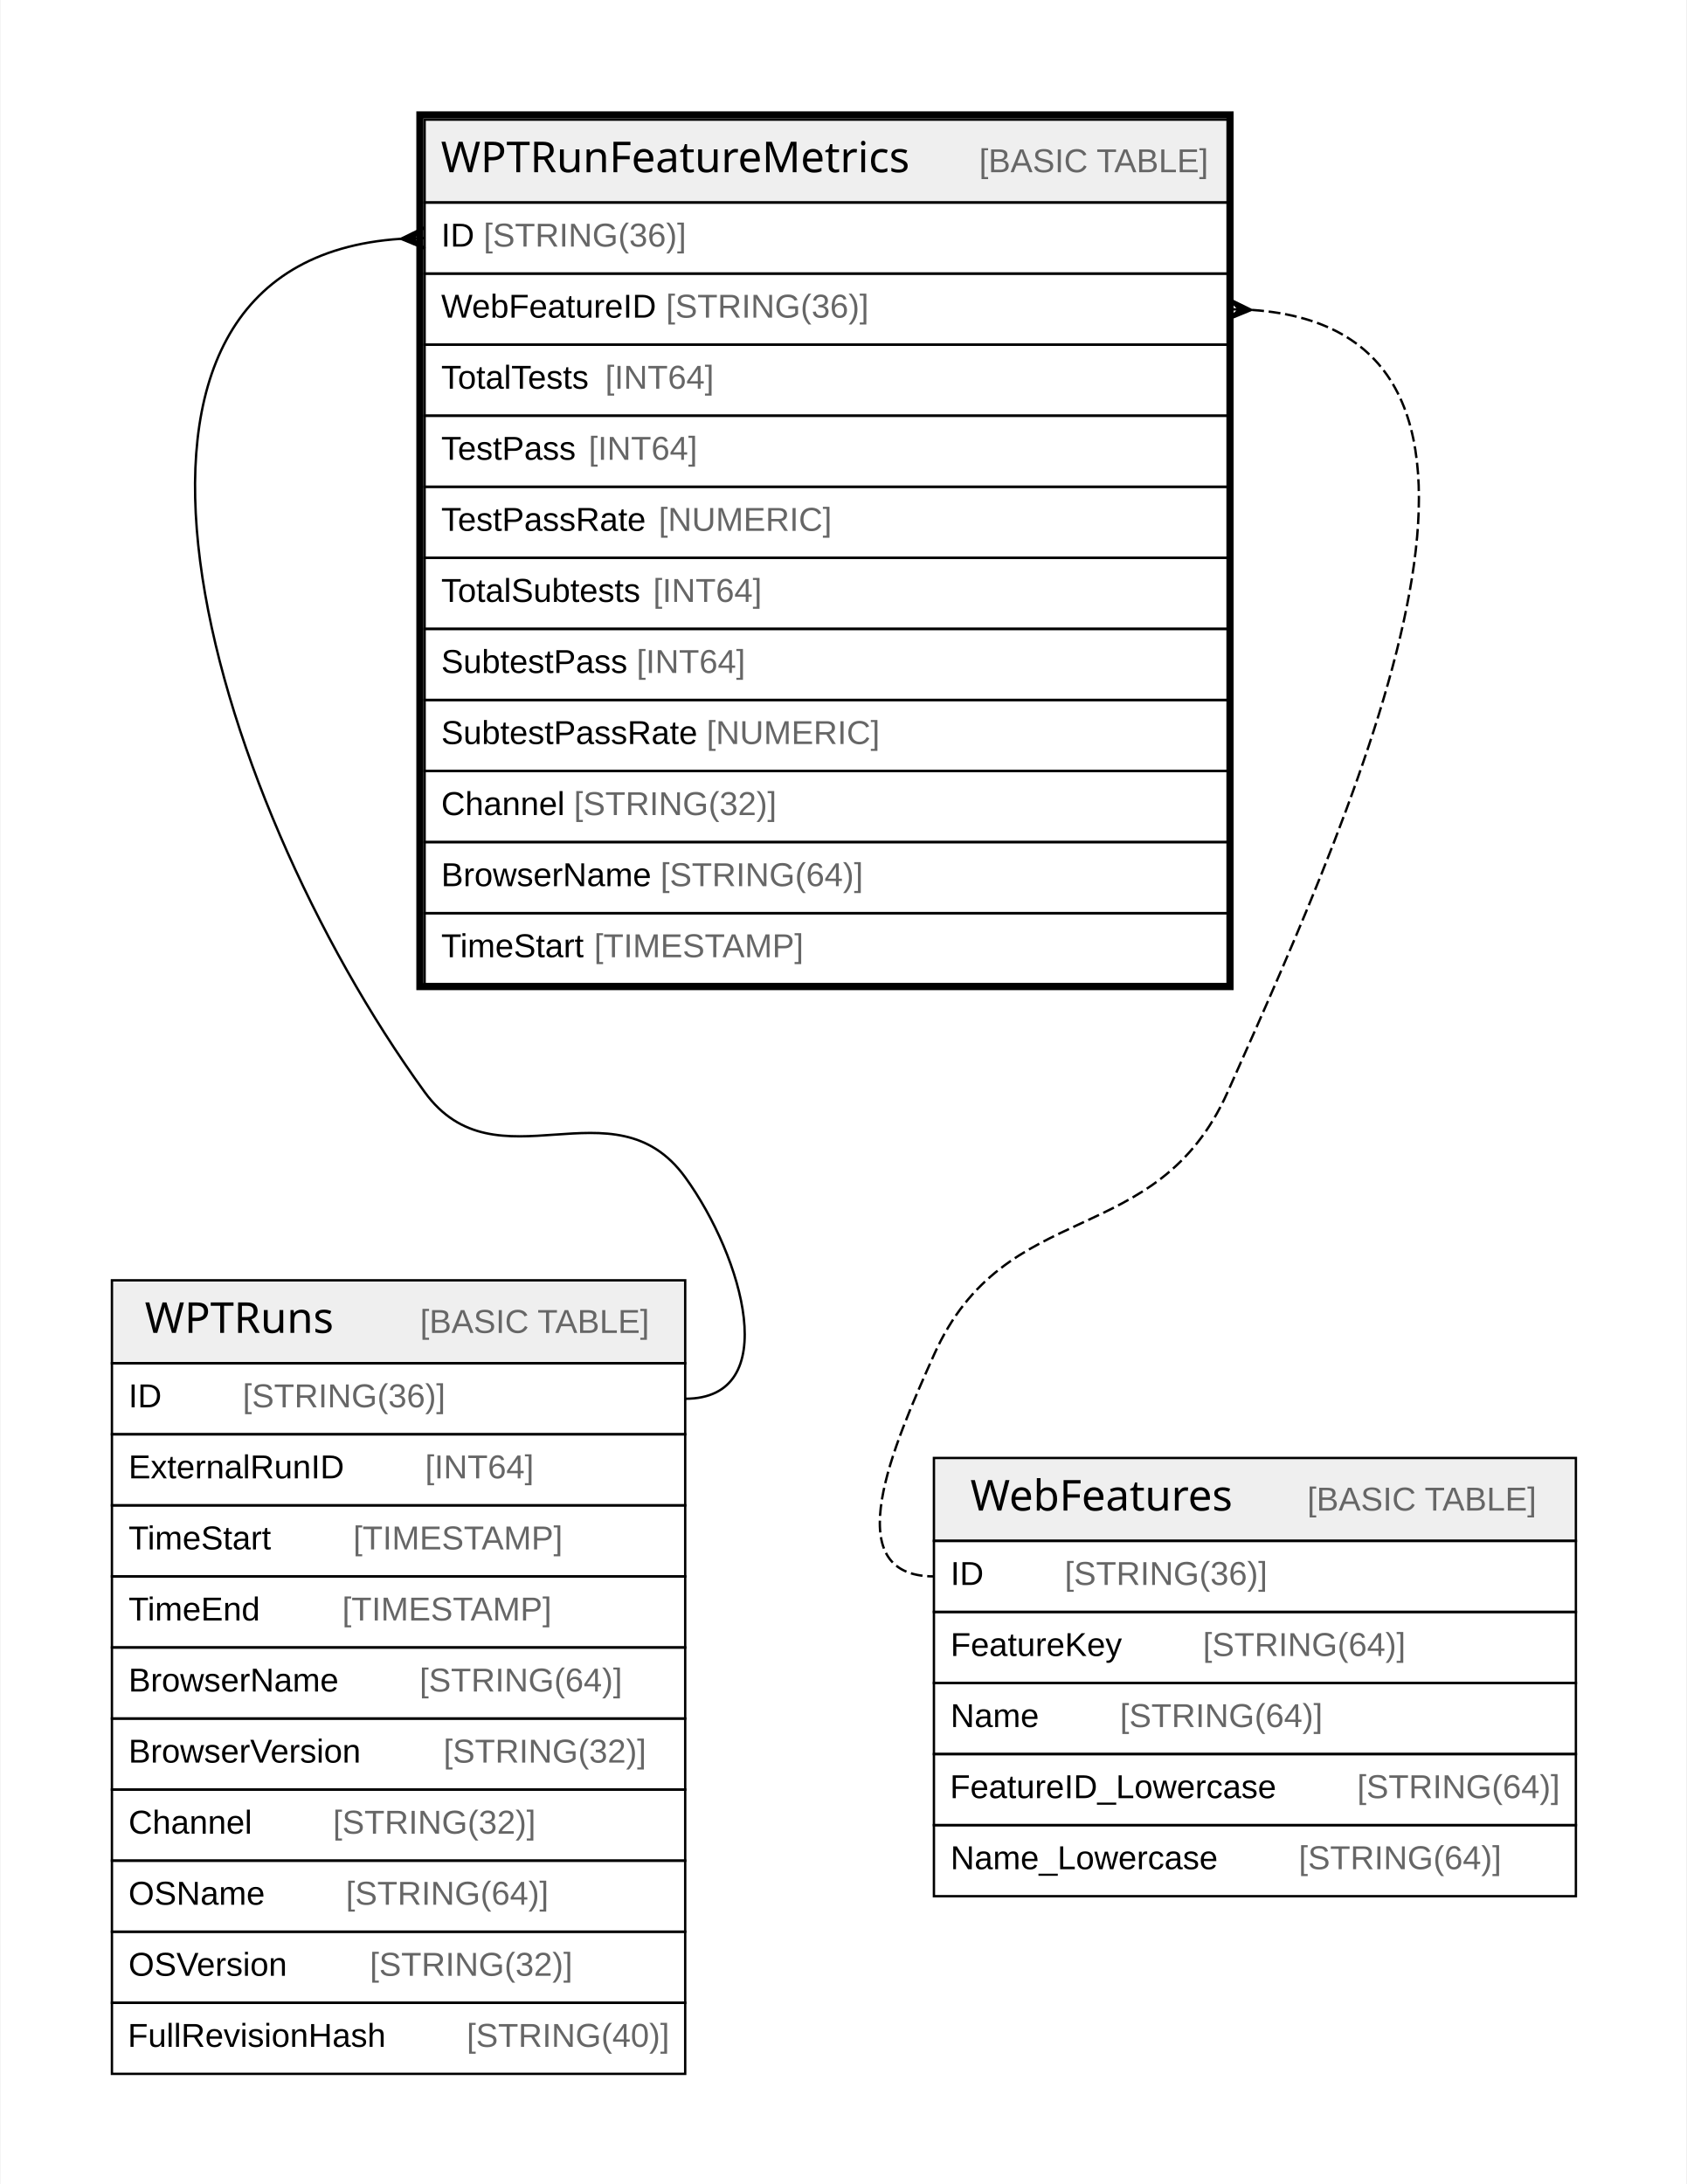
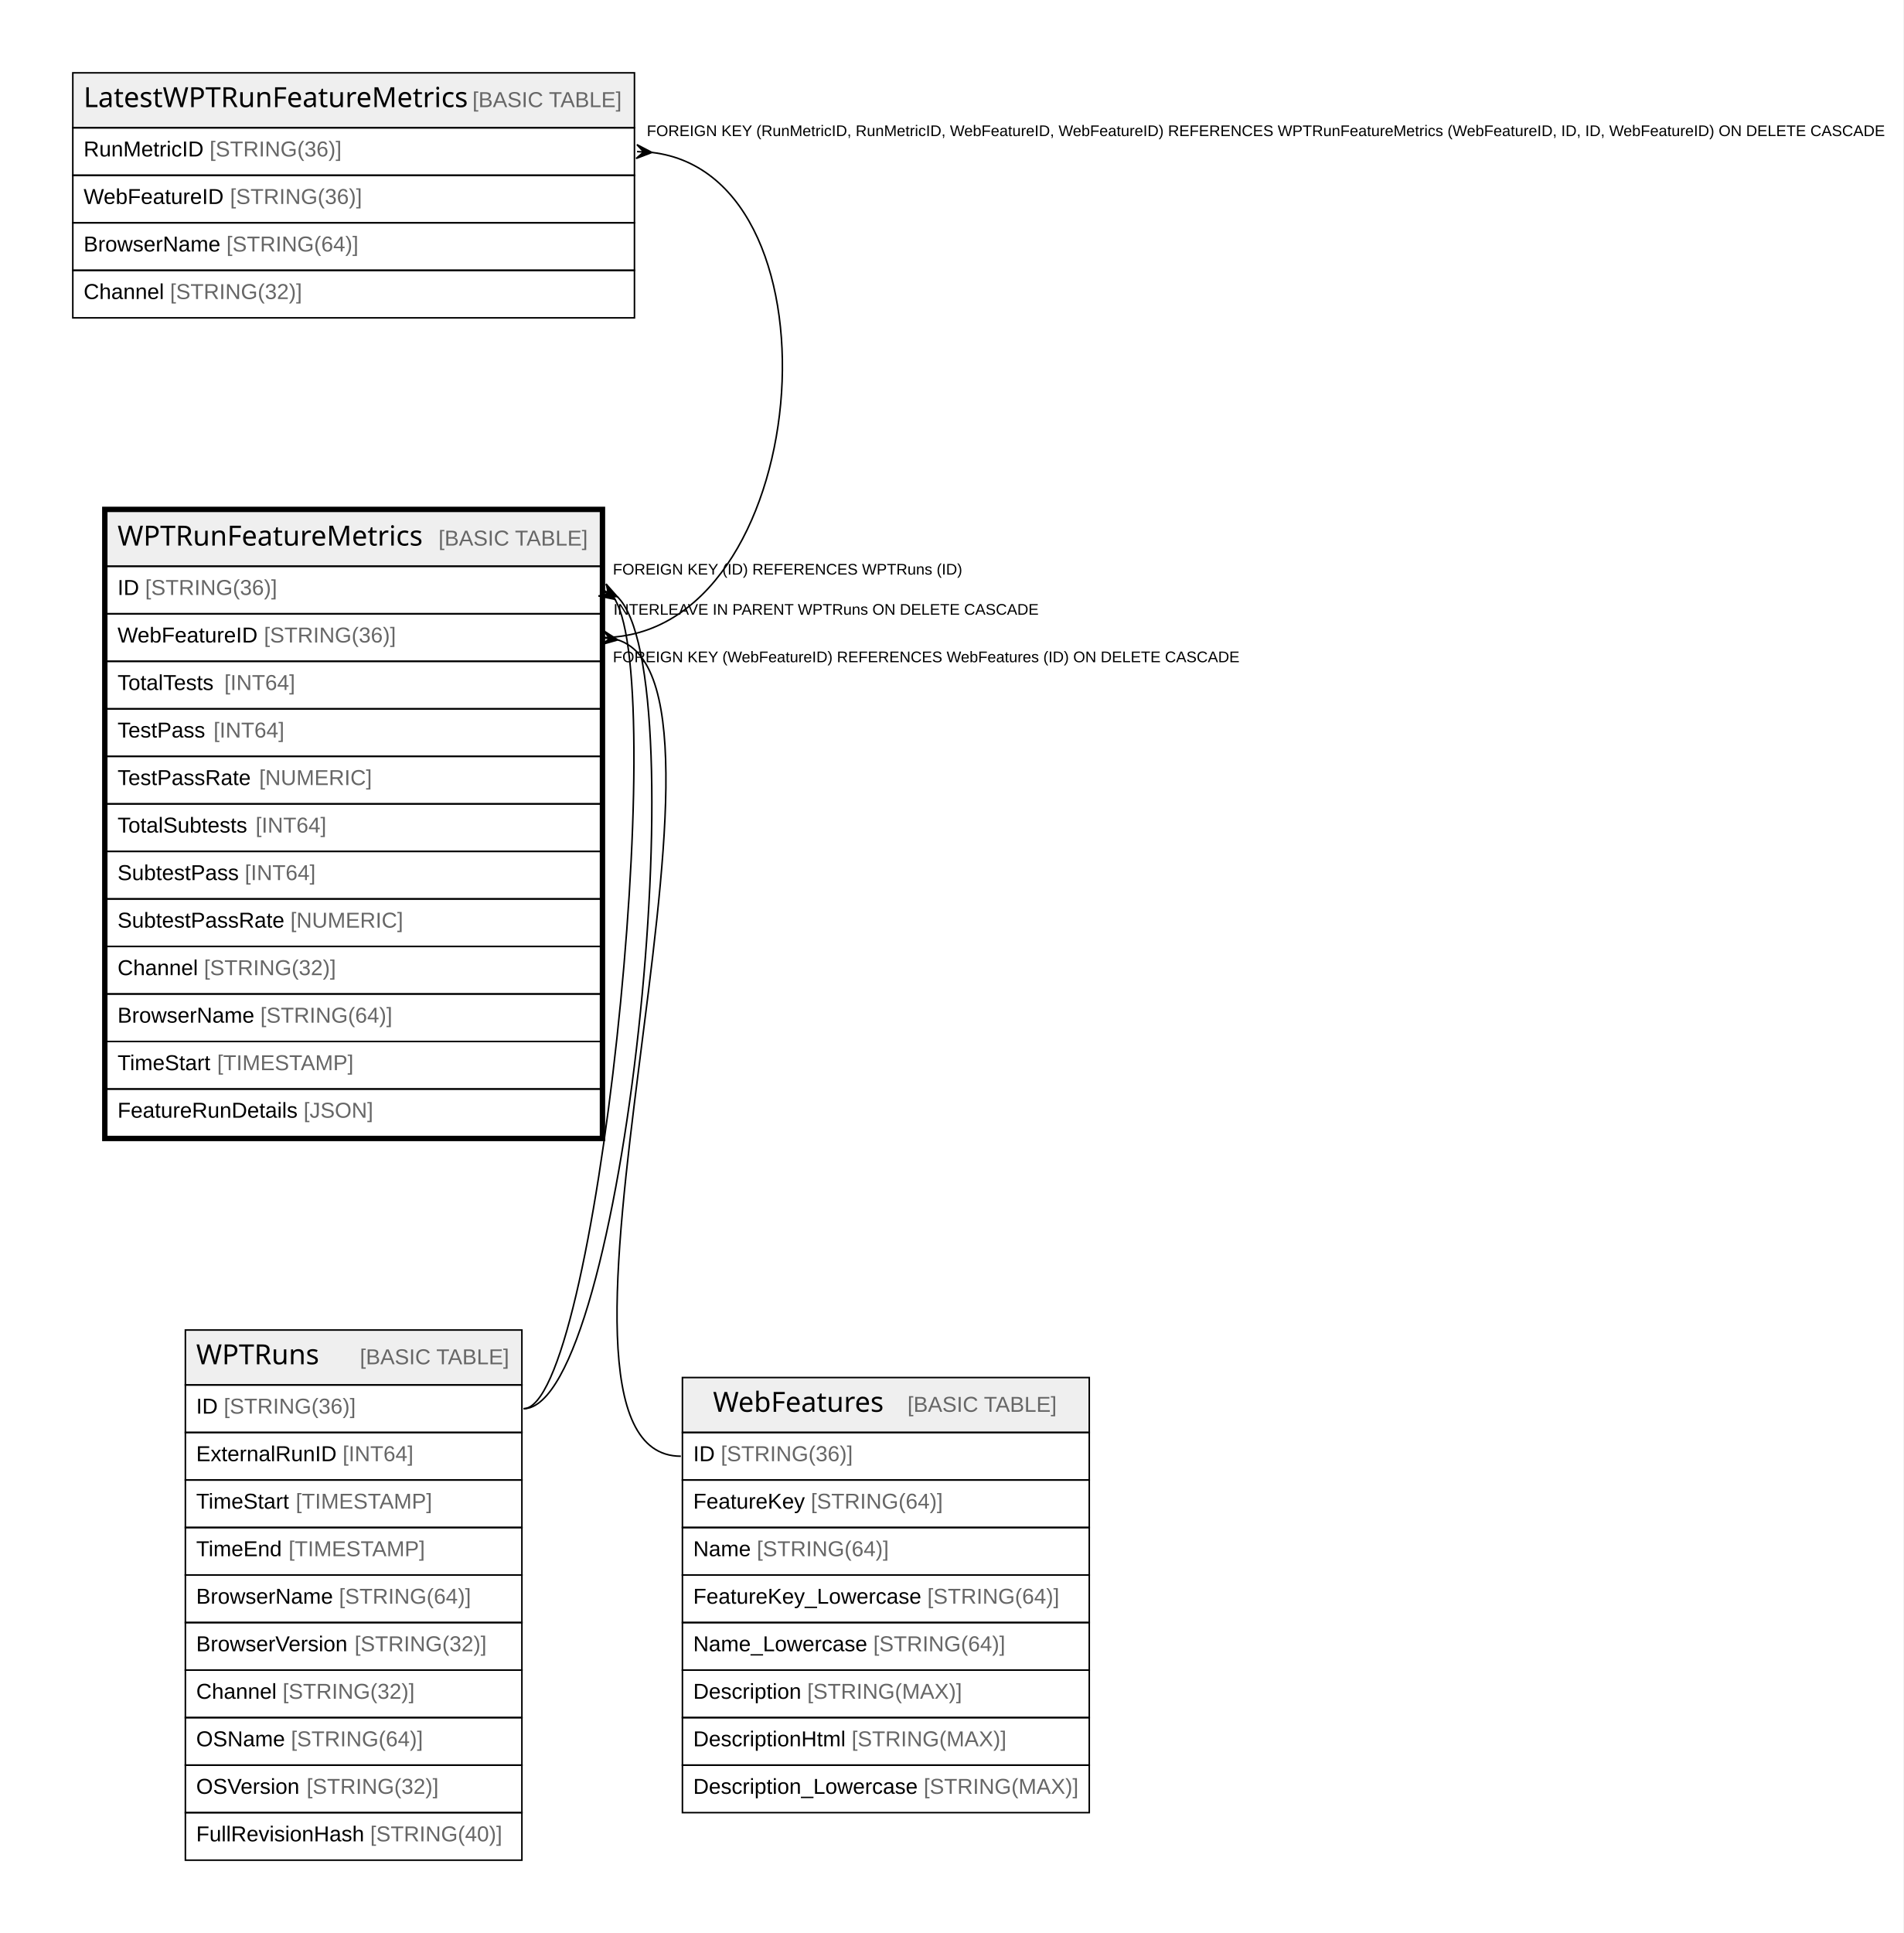
- <svg xmlns="http://www.w3.org/2000/svg" width="712pt" height="922pt" viewBox="0.00 0.00 711.50 922.00">
-   <g id="graph0" class="graph" transform="scale(1 1) rotate(0) translate(4 918)">
-     <polygon fill="#ffffff" stroke="transparent" points="-4,4 -4,-918 707.5,-918 707.5,4 -4,4" />
+ <svg xmlns="http://www.w3.org/2000/svg" width="1234pt" height="1253pt" viewBox="0.00 0.00 1233.81 1252.80">
+   <g id="graph0" class="graph" transform="scale(1 1) rotate(0) translate(4 1248.8)">
+     <polygon fill="white" stroke="none" points="-4,4 -4,-1248.8 1229.81,-1248.8 1229.81,4 -4,4" />
    <g id="node1" class="node">
-       <polygon fill="#efefef" stroke="transparent" points="175,-832.5 175,-867.5 514,-867.5 514,-832.5 175,-832.5" />
-       <polygon fill="none" stroke="#000000" points="175,-832.5 175,-867.5 514,-867.5 514,-832.5 175,-832.5" />
-       <text text-anchor="start" x="181.886" y="-845.3" font-family="Arial Bold" font-size="18.00" fill="#000000">WPTRunFeatureMetrics</text>
-       <text text-anchor="start" x="374.885" y="-845.3" font-family="Arial" font-size="14.00" fill="#000000">    </text>
-       <text text-anchor="start" x="409.09" y="-845.3" font-family="Arial" font-size="14.00" fill="#666666">[BASIC TABLE]</text>
-       <polygon fill="none" stroke="#000000" points="175,-802.5 175,-832.5 514,-832.5 514,-802.5 175,-802.5" />
-       <text text-anchor="start" x="182" y="-813.9" font-family="Arial" font-size="14.00" fill="#000000">ID </text>
-       <text text-anchor="start" x="199.888" y="-813.9" font-family="Arial" font-size="14.00" fill="#666666">[STRING(36)]</text>
-       <polygon fill="none" stroke="#000000" points="175,-772.5 175,-802.5 514,-802.5 514,-772.5 175,-772.5" />
-       <text text-anchor="start" x="182" y="-783.9" font-family="Arial" font-size="14.00" fill="#000000">WebFeatureID </text>
-       <text text-anchor="start" x="276.902" y="-783.9" font-family="Arial" font-size="14.00" fill="#666666">[STRING(36)]</text>
-       <polygon fill="none" stroke="#000000" points="175,-742.5 175,-772.5 514,-772.5 514,-742.5 175,-742.5" />
-       <text text-anchor="start" x="182" y="-753.9" font-family="Arial" font-size="14.00" fill="#000000">TotalTests </text>
-       <text text-anchor="start" x="251.231" y="-753.9" font-family="Arial" font-size="14.00" fill="#666666">[INT64]</text>
-       <polygon fill="none" stroke="#000000" points="175,-712.5 175,-742.5 514,-742.5 514,-712.5 175,-712.5" />
-       <text text-anchor="start" x="182" y="-723.9" font-family="Arial" font-size="14.00" fill="#000000">TestPass </text>
-       <text text-anchor="start" x="244.236" y="-723.9" font-family="Arial" font-size="14.00" fill="#666666">[INT64]</text>
-       <polygon fill="none" stroke="#000000" points="175,-682.5 175,-712.5 514,-712.5 514,-682.5 175,-682.5" />
-       <text text-anchor="start" x="182" y="-693.9" font-family="Arial" font-size="14.00" fill="#000000">TestPassRate </text>
-       <text text-anchor="start" x="273.798" y="-693.9" font-family="Arial" font-size="14.00" fill="#666666">[NUMERIC]</text>
-       <polygon fill="none" stroke="#000000" points="175,-652.5 175,-682.5 514,-682.5 514,-652.5 175,-652.5" />
-       <text text-anchor="start" x="182" y="-663.9" font-family="Arial" font-size="14.00" fill="#000000">TotalSubtests </text>
-       <text text-anchor="start" x="271.471" y="-663.9" font-family="Arial" font-size="14.00" fill="#666666">[INT64]</text>
-       <polygon fill="none" stroke="#000000" points="175,-622.5 175,-652.5 514,-652.5 514,-622.5 175,-622.5" />
-       <text text-anchor="start" x="182" y="-633.9" font-family="Arial" font-size="14.00" fill="#000000">SubtestPass </text>
-       <text text-anchor="start" x="264.475" y="-633.9" font-family="Arial" font-size="14.00" fill="#666666">[INT64]</text>
-       <polygon fill="none" stroke="#000000" points="175,-592.5 175,-622.5 514,-622.5 514,-592.5 175,-592.5" />
-       <text text-anchor="start" x="182" y="-603.9" font-family="Arial" font-size="14.00" fill="#000000">SubtestPassRate </text>
-       <text text-anchor="start" x="294.038" y="-603.9" font-family="Arial" font-size="14.00" fill="#666666">[NUMERIC]</text>
-       <polygon fill="none" stroke="#000000" points="175,-562.5 175,-592.5 514,-592.5 514,-562.5 175,-562.5" />
-       <text text-anchor="start" x="182" y="-573.9" font-family="Arial" font-size="14.00" fill="#000000">Channel </text>
-       <text text-anchor="start" x="238.017" y="-573.9" font-family="Arial" font-size="14.00" fill="#666666">[STRING(32)]</text>
-       <polygon fill="none" stroke="#000000" points="175,-532.5 175,-562.5 514,-562.5 514,-532.5 175,-532.5" />
-       <text text-anchor="start" x="182" y="-543.9" font-family="Arial" font-size="14.00" fill="#000000">BrowserName </text>
-       <text text-anchor="start" x="274.553" y="-543.9" font-family="Arial" font-size="14.00" fill="#666666">[STRING(64)]</text>
-       <polygon fill="none" stroke="#000000" points="175,-502.5 175,-532.5 514,-532.5 514,-502.5 175,-502.5" />
-       <text text-anchor="start" x="182" y="-513.9" font-family="Arial" font-size="14.00" fill="#000000">TimeStart </text>
-       <text text-anchor="start" x="246.554" y="-513.9" font-family="Arial" font-size="14.00" fill="#666666">[TIMESTAMP]</text>
-       <polygon fill="none" stroke="#000000" stroke-width="3" points="173,-501.5 173,-869.5 515,-869.5 515,-501.5 173,-501.5" />
+       <polygon fill="#efefef" stroke="none" points="65.19,-881.8 65.19,-917.4 385.3,-917.4 385.3,-881.8 65.19,-881.8" />
+       <polygon fill="none" stroke="black" points="65.19,-881.8 65.19,-917.4 385.3,-917.4 385.3,-881.8 65.19,-881.8" />
+       <text text-anchor="start" x="72.19" y="-895.2" font-family="Arial Bold" font-size="18.00">WPTRunFeatureMetrics</text>
+       <text text-anchor="start" x="249.15" y="-895.2" font-family="Arial" font-size="14.00">    </text>
+       <text text-anchor="start" x="280.27" y="-895.2" font-family="Arial" font-size="14.00" fill="#666666">[BASIC TABLE]</text>
+       <polygon fill="none" stroke="black" points="65.19,-851 65.19,-881.8 385.3,-881.8 385.3,-851 65.19,-851" />
+       <text text-anchor="start" x="72.19" y="-863.2" font-family="Arial" font-size="14.00">ID </text>
+       <text text-anchor="start" x="90.08" y="-863.2" font-family="Arial" font-size="14.00" fill="#666666">[STRING(36)]</text>
+       <polygon fill="none" stroke="black" points="65.19,-820.2 65.19,-851 385.3,-851 385.3,-820.2 65.19,-820.2" />
+       <text text-anchor="start" x="72.19" y="-832.4" font-family="Arial" font-size="14.00">WebFeatureID </text>
+       <text text-anchor="start" x="167.11" y="-832.4" font-family="Arial" font-size="14.00" fill="#666666">[STRING(36)]</text>
+       <polygon fill="none" stroke="black" points="65.19,-789.4 65.19,-820.2 385.3,-820.2 385.3,-789.4 65.19,-789.4" />
+       <text text-anchor="start" x="72.19" y="-801.6" font-family="Arial" font-size="14.00">TotalTests </text>
+       <text text-anchor="start" x="141.43" y="-801.6" font-family="Arial" font-size="14.00" fill="#666666">[INT64]</text>
+       <polygon fill="none" stroke="black" points="65.19,-758.6 65.19,-789.4 385.3,-789.4 385.3,-758.6 65.19,-758.6" />
+       <text text-anchor="start" x="72.19" y="-770.8" font-family="Arial" font-size="14.00">TestPass </text>
+       <text text-anchor="start" x="134.43" y="-770.8" font-family="Arial" font-size="14.00" fill="#666666">[INT64]</text>
+       <polygon fill="none" stroke="black" points="65.19,-727.8 65.19,-758.6 385.3,-758.6 385.3,-727.8 65.19,-727.8" />
+       <text text-anchor="start" x="72.19" y="-740" font-family="Arial" font-size="14.00">TestPassRate </text>
+       <text text-anchor="start" x="164" y="-740" font-family="Arial" font-size="14.00" fill="#666666">[NUMERIC]</text>
+       <polygon fill="none" stroke="black" points="65.19,-697 65.19,-727.8 385.3,-727.8 385.3,-697 65.19,-697" />
+       <text text-anchor="start" x="72.19" y="-709.2" font-family="Arial" font-size="14.00">TotalSubtests </text>
+       <text text-anchor="start" x="161.68" y="-709.2" font-family="Arial" font-size="14.00" fill="#666666">[INT64]</text>
+       <polygon fill="none" stroke="black" points="65.19,-666.2 65.19,-697 385.3,-697 385.3,-666.2 65.19,-666.2" />
+       <text text-anchor="start" x="72.19" y="-678.4" font-family="Arial" font-size="14.00">SubtestPass </text>
+       <text text-anchor="start" x="154.68" y="-678.4" font-family="Arial" font-size="14.00" fill="#666666">[INT64]</text>
+       <polygon fill="none" stroke="black" points="65.19,-635.4 65.19,-666.2 385.3,-666.2 385.3,-635.4 65.19,-635.4" />
+       <text text-anchor="start" x="72.19" y="-647.6" font-family="Arial" font-size="14.00">SubtestPassRate </text>
+       <text text-anchor="start" x="184.25" y="-647.6" font-family="Arial" font-size="14.00" fill="#666666">[NUMERIC]</text>
+       <polygon fill="none" stroke="black" points="65.19,-604.6 65.19,-635.4 385.3,-635.4 385.3,-604.6 65.19,-604.6" />
+       <text text-anchor="start" x="72.19" y="-616.8" font-family="Arial" font-size="14.00">Channel </text>
+       <text text-anchor="start" x="128.23" y="-616.8" font-family="Arial" font-size="14.00" fill="#666666">[STRING(32)]</text>
+       <polygon fill="none" stroke="black" points="65.19,-573.8 65.19,-604.6 385.3,-604.6 385.3,-573.8 65.19,-573.8" />
+       <text text-anchor="start" x="72.19" y="-586" font-family="Arial" font-size="14.00">BrowserName </text>
+       <text text-anchor="start" x="164.77" y="-586" font-family="Arial" font-size="14.00" fill="#666666">[STRING(64)]</text>
+       <polygon fill="none" stroke="black" points="65.19,-543 65.19,-573.8 385.3,-573.8 385.3,-543 65.19,-543" />
+       <text text-anchor="start" x="72.19" y="-555.2" font-family="Arial" font-size="14.00">TimeStart </text>
+       <text text-anchor="start" x="136.76" y="-555.2" font-family="Arial" font-size="14.00" fill="#666666">[TIMESTAMP]</text>
+       <polygon fill="none" stroke="black" points="65.19,-512.2 65.19,-543 385.3,-543 385.3,-512.2 65.19,-512.2" />
+       <text text-anchor="start" x="72.19" y="-524.4" font-family="Arial" font-size="14.00">FeatureRunDetails </text>
+       <text text-anchor="start" x="192.8" y="-524.4" font-family="Arial" font-size="14.00" fill="#666666">[JSON]</text>
+       <polygon fill="none" stroke="black" stroke-width="3" points="63.69,-510.7 63.69,-918.9 386.8,-918.9 386.8,-510.7 63.69,-510.7" />
    </g>
    <g id="node2" class="node">
-       <polygon fill="#efefef" stroke="transparent" points="43,-342.5 43,-377.5 285,-377.5 285,-342.5 43,-342.5" />
-       <polygon fill="none" stroke="#000000" points="43,-342.5 43,-377.5 285,-377.5 285,-342.5 43,-342.5" />
-       <text text-anchor="start" x="56.887" y="-355.3" font-family="Arial Bold" font-size="18.00" fill="#000000">WPTRuns</text>
-       <text text-anchor="start" x="138.884" y="-355.3" font-family="Arial" font-size="14.00" fill="#000000">    </text>
-       <text text-anchor="start" x="173.089" y="-355.3" font-family="Arial" font-size="14.00" fill="#666666">[BASIC TABLE]</text>
-       <polygon fill="none" stroke="#000000" points="43,-312.5 43,-342.5 285,-342.5 285,-312.5 43,-312.5" />
-       <text text-anchor="start" x="50" y="-323.9" font-family="Arial" font-size="14.00" fill="#000000">ID    </text>
-       <text text-anchor="start" x="98.202" y="-323.9" font-family="Arial" font-size="14.00" fill="#666666">[STRING(36)]</text>
-       <polygon fill="none" stroke="#000000" points="43,-282.5 43,-312.5 285,-312.5 285,-282.5 43,-282.5" />
-       <text text-anchor="start" x="50" y="-293.9" font-family="Arial" font-size="14.00" fill="#000000">ExternalRunID    </text>
-       <text text-anchor="start" x="175.216" y="-293.9" font-family="Arial" font-size="14.00" fill="#666666">[INT64]</text>
-       <polygon fill="none" stroke="#000000" points="43,-252.5 43,-282.5 285,-282.5 285,-252.5 43,-252.5" />
-       <text text-anchor="start" x="50" y="-263.9" font-family="Arial" font-size="14.00" fill="#000000">TimeStart    </text>
-       <text text-anchor="start" x="144.868" y="-263.9" font-family="Arial" font-size="14.00" fill="#666666">[TIMESTAMP]</text>
-       <polygon fill="none" stroke="#000000" points="43,-222.5 43,-252.5 285,-252.5 285,-222.5 43,-222.5" />
-       <text text-anchor="start" x="50" y="-233.9" font-family="Arial" font-size="14.00" fill="#000000">TimeEnd    </text>
-       <text text-anchor="start" x="140.209" y="-233.9" font-family="Arial" font-size="14.00" fill="#666666">[TIMESTAMP]</text>
-       <polygon fill="none" stroke="#000000" points="43,-192.5 43,-222.5 285,-222.5 285,-192.5 43,-192.5" />
-       <text text-anchor="start" x="50" y="-203.9" font-family="Arial" font-size="14.00" fill="#000000">BrowserName    </text>
-       <text text-anchor="start" x="172.867" y="-203.9" font-family="Arial" font-size="14.00" fill="#666666">[STRING(64)]</text>
-       <polygon fill="none" stroke="#000000" points="43,-162.5 43,-192.5 285,-192.5 285,-162.5 43,-162.5" />
-       <text text-anchor="start" x="50" y="-173.9" font-family="Arial" font-size="14.00" fill="#000000">BrowserVersion    </text>
-       <text text-anchor="start" x="182.986" y="-173.9" font-family="Arial" font-size="14.00" fill="#666666">[STRING(32)]</text>
-       <polygon fill="none" stroke="#000000" points="43,-132.5 43,-162.5 285,-162.5 285,-132.5 43,-132.5" />
-       <text text-anchor="start" x="50" y="-143.9" font-family="Arial" font-size="14.00" fill="#000000">Channel    </text>
-       <text text-anchor="start" x="136.331" y="-143.9" font-family="Arial" font-size="14.00" fill="#666666">[STRING(32)]</text>
-       <polygon fill="none" stroke="#000000" points="43,-102.5 43,-132.5 285,-132.5 285,-102.5 43,-102.5" />
-       <text text-anchor="start" x="50" y="-113.9" font-family="Arial" font-size="14.00" fill="#000000">OSName    </text>
-       <text text-anchor="start" x="141.764" y="-113.9" font-family="Arial" font-size="14.00" fill="#666666">[STRING(64)]</text>
-       <polygon fill="none" stroke="#000000" points="43,-72.5 43,-102.5 285,-102.5 285,-72.5 43,-72.5" />
-       <text text-anchor="start" x="50" y="-83.9" font-family="Arial" font-size="14.00" fill="#000000">OSVersion    </text>
-       <text text-anchor="start" x="151.884" y="-83.9" font-family="Arial" font-size="14.00" fill="#666666">[STRING(32)]</text>
-       <polygon fill="none" stroke="#000000" points="43,-42.5 43,-72.5 285,-72.5 285,-42.5 43,-42.5" />
-       <text text-anchor="start" x="49.678" y="-53.9" font-family="Arial" font-size="14.00" fill="#000000">FullRevisionHash    </text>
-       <text text-anchor="start" x="192.771" y="-53.9" font-family="Arial" font-size="14.00" fill="#666666">[STRING(40)]</text>
+       <polygon fill="#efefef" stroke="none" points="116.17,-351.2 116.17,-386.8 334.32,-386.8 334.32,-351.2 116.17,-351.2" />
+       <polygon fill="none" stroke="black" points="116.17,-351.2 116.17,-386.8 334.32,-386.8 334.32,-351.2 116.17,-351.2" />
+       <text text-anchor="start" x="123.17" y="-364.6" font-family="Arial Bold" font-size="18.00">WPTRuns</text>
+       <text text-anchor="start" x="198.17" y="-364.6" font-family="Arial" font-size="14.00">    </text>
+       <text text-anchor="start" x="229.29" y="-364.6" font-family="Arial" font-size="14.00" fill="#666666">[BASIC TABLE]</text>
+       <polygon fill="none" stroke="black" points="116.17,-320.4 116.17,-351.2 334.32,-351.2 334.32,-320.4 116.17,-320.4" />
+       <text text-anchor="start" x="123.17" y="-332.6" font-family="Arial" font-size="14.00">ID </text>
+       <text text-anchor="start" x="141.06" y="-332.6" font-family="Arial" font-size="14.00" fill="#666666">[STRING(36)]</text>
+       <polygon fill="none" stroke="black" points="116.17,-289.6 116.17,-320.4 334.32,-320.4 334.32,-289.6 116.17,-289.6" />
+       <text text-anchor="start" x="123.17" y="-301.8" font-family="Arial" font-size="14.00">ExternalRunID </text>
+       <text text-anchor="start" x="218.1" y="-301.8" font-family="Arial" font-size="14.00" fill="#666666">[INT64]</text>
+       <polygon fill="none" stroke="black" points="116.17,-258.8 116.17,-289.6 334.32,-289.6 334.32,-258.8 116.17,-258.8" />
+       <text text-anchor="start" x="123.17" y="-271" font-family="Arial" font-size="14.00">TimeStart </text>
+       <text text-anchor="start" x="187.73" y="-271" font-family="Arial" font-size="14.00" fill="#666666">[TIMESTAMP]</text>
+       <polygon fill="none" stroke="black" points="116.17,-228 116.17,-258.8 334.32,-258.8 334.32,-228 116.17,-228" />
+       <text text-anchor="start" x="123.17" y="-240.2" font-family="Arial" font-size="14.00">TimeEnd </text>
+       <text text-anchor="start" x="183.08" y="-240.2" font-family="Arial" font-size="14.00" fill="#666666">[TIMESTAMP]</text>
+       <polygon fill="none" stroke="black" points="116.17,-197.2 116.17,-228 334.32,-228 334.32,-197.2 116.17,-197.2" />
+       <text text-anchor="start" x="123.17" y="-209.4" font-family="Arial" font-size="14.00">BrowserName </text>
+       <text text-anchor="start" x="215.75" y="-209.4" font-family="Arial" font-size="14.00" fill="#666666">[STRING(64)]</text>
+       <polygon fill="none" stroke="black" points="116.17,-166.4 116.17,-197.2 334.32,-197.2 334.32,-166.4 116.17,-166.4" />
+       <text text-anchor="start" x="123.17" y="-178.6" font-family="Arial" font-size="14.00">BrowserVersion </text>
+       <text text-anchor="start" x="225.87" y="-178.6" font-family="Arial" font-size="14.00" fill="#666666">[STRING(32)]</text>
+       <polygon fill="none" stroke="black" points="116.17,-135.6 116.17,-166.4 334.32,-166.4 334.32,-135.6 116.17,-135.6" />
+       <text text-anchor="start" x="123.17" y="-147.8" font-family="Arial" font-size="14.00">Channel </text>
+       <text text-anchor="start" x="179.21" y="-147.8" font-family="Arial" font-size="14.00" fill="#666666">[STRING(32)]</text>
+       <polygon fill="none" stroke="black" points="116.17,-104.8 116.17,-135.6 334.32,-135.6 334.32,-104.8 116.17,-104.8" />
+       <text text-anchor="start" x="123.17" y="-117" font-family="Arial" font-size="14.00">OSName </text>
+       <text text-anchor="start" x="184.63" y="-117" font-family="Arial" font-size="14.00" fill="#666666">[STRING(64)]</text>
+       <polygon fill="none" stroke="black" points="116.17,-74 116.17,-104.8 334.32,-104.8 334.32,-74 116.17,-74" />
+       <text text-anchor="start" x="123.17" y="-86.2" font-family="Arial" font-size="14.00">OSVersion </text>
+       <text text-anchor="start" x="194.75" y="-86.2" font-family="Arial" font-size="14.00" fill="#666666">[STRING(32)]</text>
+       <polygon fill="none" stroke="black" points="116.17,-43.2 116.17,-74 334.32,-74 334.32,-43.2 116.17,-43.2" />
+       <text text-anchor="start" x="123.17" y="-55.4" font-family="Arial" font-size="14.00">FullRevisionHash </text>
+       <text text-anchor="start" x="235.99" y="-55.4" font-family="Arial" font-size="14.00" fill="#666666">[STRING(40)]</text>
    </g>
    <g id="edge1" class="edge">
-       <path fill="none" stroke="#000000" d="M164.985,-817.184C17.634,-807.63 82.982,-583.936 175,-457 205.192,-415.352 254.808,-462.648 285,-421 309.39,-387.355 326.556,-327.5 285,-327.5" />
-       <polygon fill="#000000" stroke="#000000" points="165.005,-817.184 174.858,-821.998 170.002,-817.342 175,-817.5 175,-817.5 175,-817.5 170.002,-817.342 175.142,-813.002 165.005,-817.184 165.005,-817.184" />
+       <path fill="none" stroke="black" d="M394.56,-860.44C430.16,-802.15 382.41,-335.8 335.32,-335.8" />
+       <polygon fill="black" stroke="black" points="394.68,-860.35 383.94,-862.56 390.35,-863.47 386.84,-866.01 386.84,-866.01 386.84,-866.01 390.35,-863.47 389.21,-869.85 394.68,-860.35" />
+       <text text-anchor="start" x="393.3" y="-876.4" font-family="Arial" font-size="10.00">FOREIGN KEY (ID) REFERENCES WPTRuns (ID)</text>
+     </g>
+     <g id="edge2" class="edge">
+       <path fill="none" stroke="black" d="M396.08,-862.16C449.01,-812.22 400.17,-337.76 335.72,-335.81" />
+       <polygon fill="black" stroke="black" points="396.12,-862.14 385.15,-862.15 391.26,-864.34 387.31,-866.12 387.31,-866.12 387.31,-866.12 391.26,-864.34 388.85,-870.36 396.12,-862.14" />
+       <text text-anchor="start" x="393.7" y="-850.39" font-family="Arial" font-size="10.00">INTERLEAVE IN PARENT WPTRuns ON DELETE CASCADE</text>
+     </g>
+     <g id="node4" class="node">
+       <polygon fill="#efefef" stroke="none" points="438.38,-320.4 438.38,-356 702.11,-356 702.11,-320.4 438.38,-320.4" />
+       <polygon fill="none" stroke="black" points="438.38,-320.4 438.38,-356 702.11,-356 702.11,-320.4 438.38,-320.4" />
+       <text text-anchor="start" x="458.19" y="-333.8" font-family="Arial Bold" font-size="18.00">WebFeatures</text>
+       <text text-anchor="start" x="553.15" y="-333.8" font-family="Arial" font-size="14.00">    </text>
+       <text text-anchor="start" x="584.27" y="-333.8" font-family="Arial" font-size="14.00" fill="#666666">[BASIC TABLE]</text>
+       <polygon fill="none" stroke="black" points="438.38,-289.6 438.38,-320.4 702.11,-320.4 702.11,-289.6 438.38,-289.6" />
+       <text text-anchor="start" x="445.38" y="-301.8" font-family="Arial" font-size="14.00">ID </text>
+       <text text-anchor="start" x="463.27" y="-301.8" font-family="Arial" font-size="14.00" fill="#666666">[STRING(36)]</text>
+       <polygon fill="none" stroke="black" points="438.38,-258.8 438.38,-289.6 702.11,-289.6 702.11,-258.8 438.38,-258.8" />
+       <text text-anchor="start" x="445.38" y="-271" font-family="Arial" font-size="14.00">FeatureKey </text>
+       <text text-anchor="start" x="521.64" y="-271" font-family="Arial" font-size="14.00" fill="#666666">[STRING(64)]</text>
+       <polygon fill="none" stroke="black" points="438.38,-228 438.38,-258.8 702.11,-258.8 702.11,-228 438.38,-228" />
+       <text text-anchor="start" x="445.38" y="-240.2" font-family="Arial" font-size="14.00">Name </text>
+       <text text-anchor="start" x="486.61" y="-240.2" font-family="Arial" font-size="14.00" fill="#666666">[STRING(64)]</text>
+       <polygon fill="none" stroke="black" points="438.38,-197.2 438.38,-228 702.11,-228 702.11,-197.2 438.38,-197.2" />
+       <text text-anchor="start" x="445.38" y="-209.4" font-family="Arial" font-size="14.00">FeatureKey_Lowercase </text>
+       <text text-anchor="start" x="597.13" y="-209.4" font-family="Arial" font-size="14.00" fill="#666666">[STRING(64)]</text>
+       <polygon fill="none" stroke="black" points="438.38,-166.4 438.38,-197.2 702.11,-197.2 702.11,-166.4 438.38,-166.4" />
+       <text text-anchor="start" x="445.38" y="-178.6" font-family="Arial" font-size="14.00">Name_Lowercase </text>
+       <text text-anchor="start" x="562.1" y="-178.6" font-family="Arial" font-size="14.00" fill="#666666">[STRING(64)]</text>
+       <polygon fill="none" stroke="black" points="438.38,-135.6 438.38,-166.4 702.11,-166.4 702.11,-135.6 438.38,-135.6" />
+       <text text-anchor="start" x="445.38" y="-147.8" font-family="Arial" font-size="14.00">Description </text>
+       <text text-anchor="start" x="519.29" y="-147.8" font-family="Arial" font-size="14.00" fill="#666666">[STRING(MAX)]</text>
+       <polygon fill="none" stroke="black" points="438.38,-104.8 438.38,-135.6 702.11,-135.6 702.11,-104.8 438.38,-104.8" />
+       <text text-anchor="start" x="445.38" y="-117" font-family="Arial" font-size="14.00">DescriptionHtml </text>
+       <text text-anchor="start" x="548.07" y="-117" font-family="Arial" font-size="14.00" fill="#666666">[STRING(MAX)]</text>
+       <polygon fill="none" stroke="black" points="438.38,-74 438.38,-104.8 702.11,-104.8 702.11,-74 438.38,-74" />
+       <text text-anchor="start" x="445.38" y="-86.2" font-family="Arial" font-size="14.00">Description_Lowercase </text>
+       <text text-anchor="start" x="594.78" y="-86.2" font-family="Arial" font-size="14.00" fill="#666666">[STRING(MAX)]</text>
+     </g>
+     <g id="edge4" class="edge">
+       <path fill="none" stroke="black" d="M396.53,-834.08C493.44,-802.96 322.62,-305 437.38,-305" />
+       <polygon fill="black" stroke="black" points="396.52,-834.08 385.97,-831.1 391.25,-834.86 386.96,-835.5 386.96,-835.5 386.96,-835.5 391.25,-834.86 387.29,-840 396.52,-834.08" />
+       <text text-anchor="start" x="393.3" y="-819.6" font-family="Arial" font-size="10.00">FOREIGN KEY (WebFeatureID) REFERENCES WebFeatures (ID) ON DELETE CASCADE</text>
    </g>
    <g id="node3" class="node">
-       <polygon fill="#efefef" stroke="transparent" points="390,-267.5 390,-302.5 661,-302.5 661,-267.5 390,-267.5" />
-       <polygon fill="none" stroke="#000000" points="390,-267.5 390,-302.5 661,-302.5 661,-267.5 390,-267.5" />
-       <text text-anchor="start" x="405.377" y="-280.3" font-family="Arial Bold" font-size="18.00" fill="#000000">WebFeatures</text>
-       <text text-anchor="start" x="513.395" y="-280.3" font-family="Arial" font-size="14.00" fill="#000000">    </text>
-       <text text-anchor="start" x="547.6" y="-280.3" font-family="Arial" font-size="14.00" fill="#666666">[BASIC TABLE]</text>
-       <polygon fill="none" stroke="#000000" points="390,-237.5 390,-267.5 661,-267.5 661,-237.5 390,-237.5" />
-       <text text-anchor="start" x="397" y="-248.9" font-family="Arial" font-size="14.00" fill="#000000">ID    </text>
-       <text text-anchor="start" x="445.202" y="-248.9" font-family="Arial" font-size="14.00" fill="#666666">[STRING(36)]</text>
-       <polygon fill="none" stroke="#000000" points="390,-207.5 390,-237.5 661,-237.5 661,-207.5 390,-207.5" />
-       <text text-anchor="start" x="397" y="-218.9" font-family="Arial" font-size="14.00" fill="#000000">FeatureKey    </text>
-       <text text-anchor="start" x="503.558" y="-218.9" font-family="Arial" font-size="14.00" fill="#666666">[STRING(64)]</text>
-       <polygon fill="none" stroke="#000000" points="390,-177.5 390,-207.5 661,-207.5 661,-177.5 390,-177.5" />
-       <text text-anchor="start" x="397" y="-188.9" font-family="Arial" font-size="14.00" fill="#000000">Name    </text>
-       <text text-anchor="start" x="468.537" y="-188.9" font-family="Arial" font-size="14.00" fill="#666666">[STRING(64)]</text>
-       <polygon fill="none" stroke="#000000" points="390,-147.5 390,-177.5 661,-177.5 661,-147.5 390,-147.5" />
-       <text text-anchor="start" x="396.775" y="-158.9" font-family="Arial" font-size="14.00" fill="#000000">FeatureID_Lowercase    </text>
-       <text text-anchor="start" x="568.674" y="-158.9" font-family="Arial" font-size="14.00" fill="#666666">[STRING(64)]</text>
-       <polygon fill="none" stroke="#000000" points="390,-117.5 390,-147.5 661,-147.5 661,-117.5 390,-117.5" />
-       <text text-anchor="start" x="397" y="-128.9" font-family="Arial" font-size="14.00" fill="#000000">Name_Lowercase    </text>
-       <text text-anchor="start" x="544" y="-128.9" font-family="Arial" font-size="14.00" fill="#666666">[STRING(64)]</text>
+       <polygon fill="#efefef" stroke="none" points="43.2,-1166 43.2,-1201.6 407.29,-1201.6 407.29,-1166 43.2,-1166" />
+       <polygon fill="none" stroke="black" points="43.2,-1166 43.2,-1201.6 407.29,-1201.6 407.29,-1166 43.2,-1166" />
+       <text text-anchor="start" x="50.2" y="-1179.4" font-family="Arial Bold" font-size="18.00">LatestWPTRunFeatureMetrics</text>
+       <text text-anchor="start" x="271.14" y="-1179.4" font-family="Arial" font-size="14.00">    </text>
+       <text text-anchor="start" x="302.26" y="-1179.4" font-family="Arial" font-size="14.00" fill="#666666">[BASIC TABLE]</text>
+       <polygon fill="none" stroke="black" points="43.2,-1135.2 43.2,-1166 407.29,-1166 407.29,-1135.2 43.2,-1135.2" />
+       <text text-anchor="start" x="50.2" y="-1147.4" font-family="Arial" font-size="14.00">RunMetricID </text>
+       <text text-anchor="start" x="131.88" y="-1147.4" font-family="Arial" font-size="14.00" fill="#666666">[STRING(36)]</text>
+       <polygon fill="none" stroke="black" points="43.2,-1104.4 43.2,-1135.2 407.29,-1135.2 407.29,-1104.4 43.2,-1104.4" />
+       <text text-anchor="start" x="50.2" y="-1116.6" font-family="Arial" font-size="14.00">WebFeatureID </text>
+       <text text-anchor="start" x="145.12" y="-1116.6" font-family="Arial" font-size="14.00" fill="#666666">[STRING(36)]</text>
+       <polygon fill="none" stroke="black" points="43.2,-1073.6 43.2,-1104.4 407.29,-1104.4 407.29,-1073.6 43.2,-1073.6" />
+       <text text-anchor="start" x="50.2" y="-1085.8" font-family="Arial" font-size="14.00">BrowserName </text>
+       <text text-anchor="start" x="142.78" y="-1085.8" font-family="Arial" font-size="14.00" fill="#666666">[STRING(64)]</text>
+       <polygon fill="none" stroke="black" points="43.2,-1042.8 43.2,-1073.6 407.29,-1073.6 407.29,-1042.8 43.2,-1042.8" />
+       <text text-anchor="start" x="50.2" y="-1055" font-family="Arial" font-size="14.00">Channel </text>
+       <text text-anchor="start" x="106.24" y="-1055" font-family="Arial" font-size="14.00" fill="#666666">[STRING(32)]</text>
    </g>
-     <g id="edge2" class="edge">
-       <path fill="none" stroke="#000000" stroke-dasharray="5,2" d="M524.344,-787.153C656.659,-777.947 572.476,-587.829 514,-457 483.817,-389.472 420.183,-413.528 390,-346 373.043,-308.062 348.444,-252.5 390,-252.5" />
-       <polygon fill="#000000" stroke="#000000" points="523.994,-787.164 513.849,-783.003 518.997,-787.332 514,-787.5 514,-787.5 514,-787.5 518.997,-787.332 514.151,-791.997 523.994,-787.164 523.994,-787.164" />
+     <g id="edge3" class="edge">
+       <path fill="none" stroke="black" d="M418.67,-1150C547.44,-1134.81 523.08,-835.6 386.3,-835.6" />
+       <polygon fill="black" stroke="black" points="418.61,-1150 408.37,-1146.09 413.28,-1150.31 408.96,-1150.56 408.96,-1150.56 408.96,-1150.56 413.28,-1150.31 408.88,-1155.07 418.61,-1150" />
+       <text text-anchor="start" x="415.29" y="-1160.6" font-family="Arial" font-size="10.00">FOREIGN KEY (RunMetricID, RunMetricID, WebFeatureID, WebFeatureID) REFERENCES WPTRunFeatureMetrics (WebFeatureID, ID, ID, WebFeatureID) ON DELETE CASCADE</text>
    </g>
  </g>
</svg>
